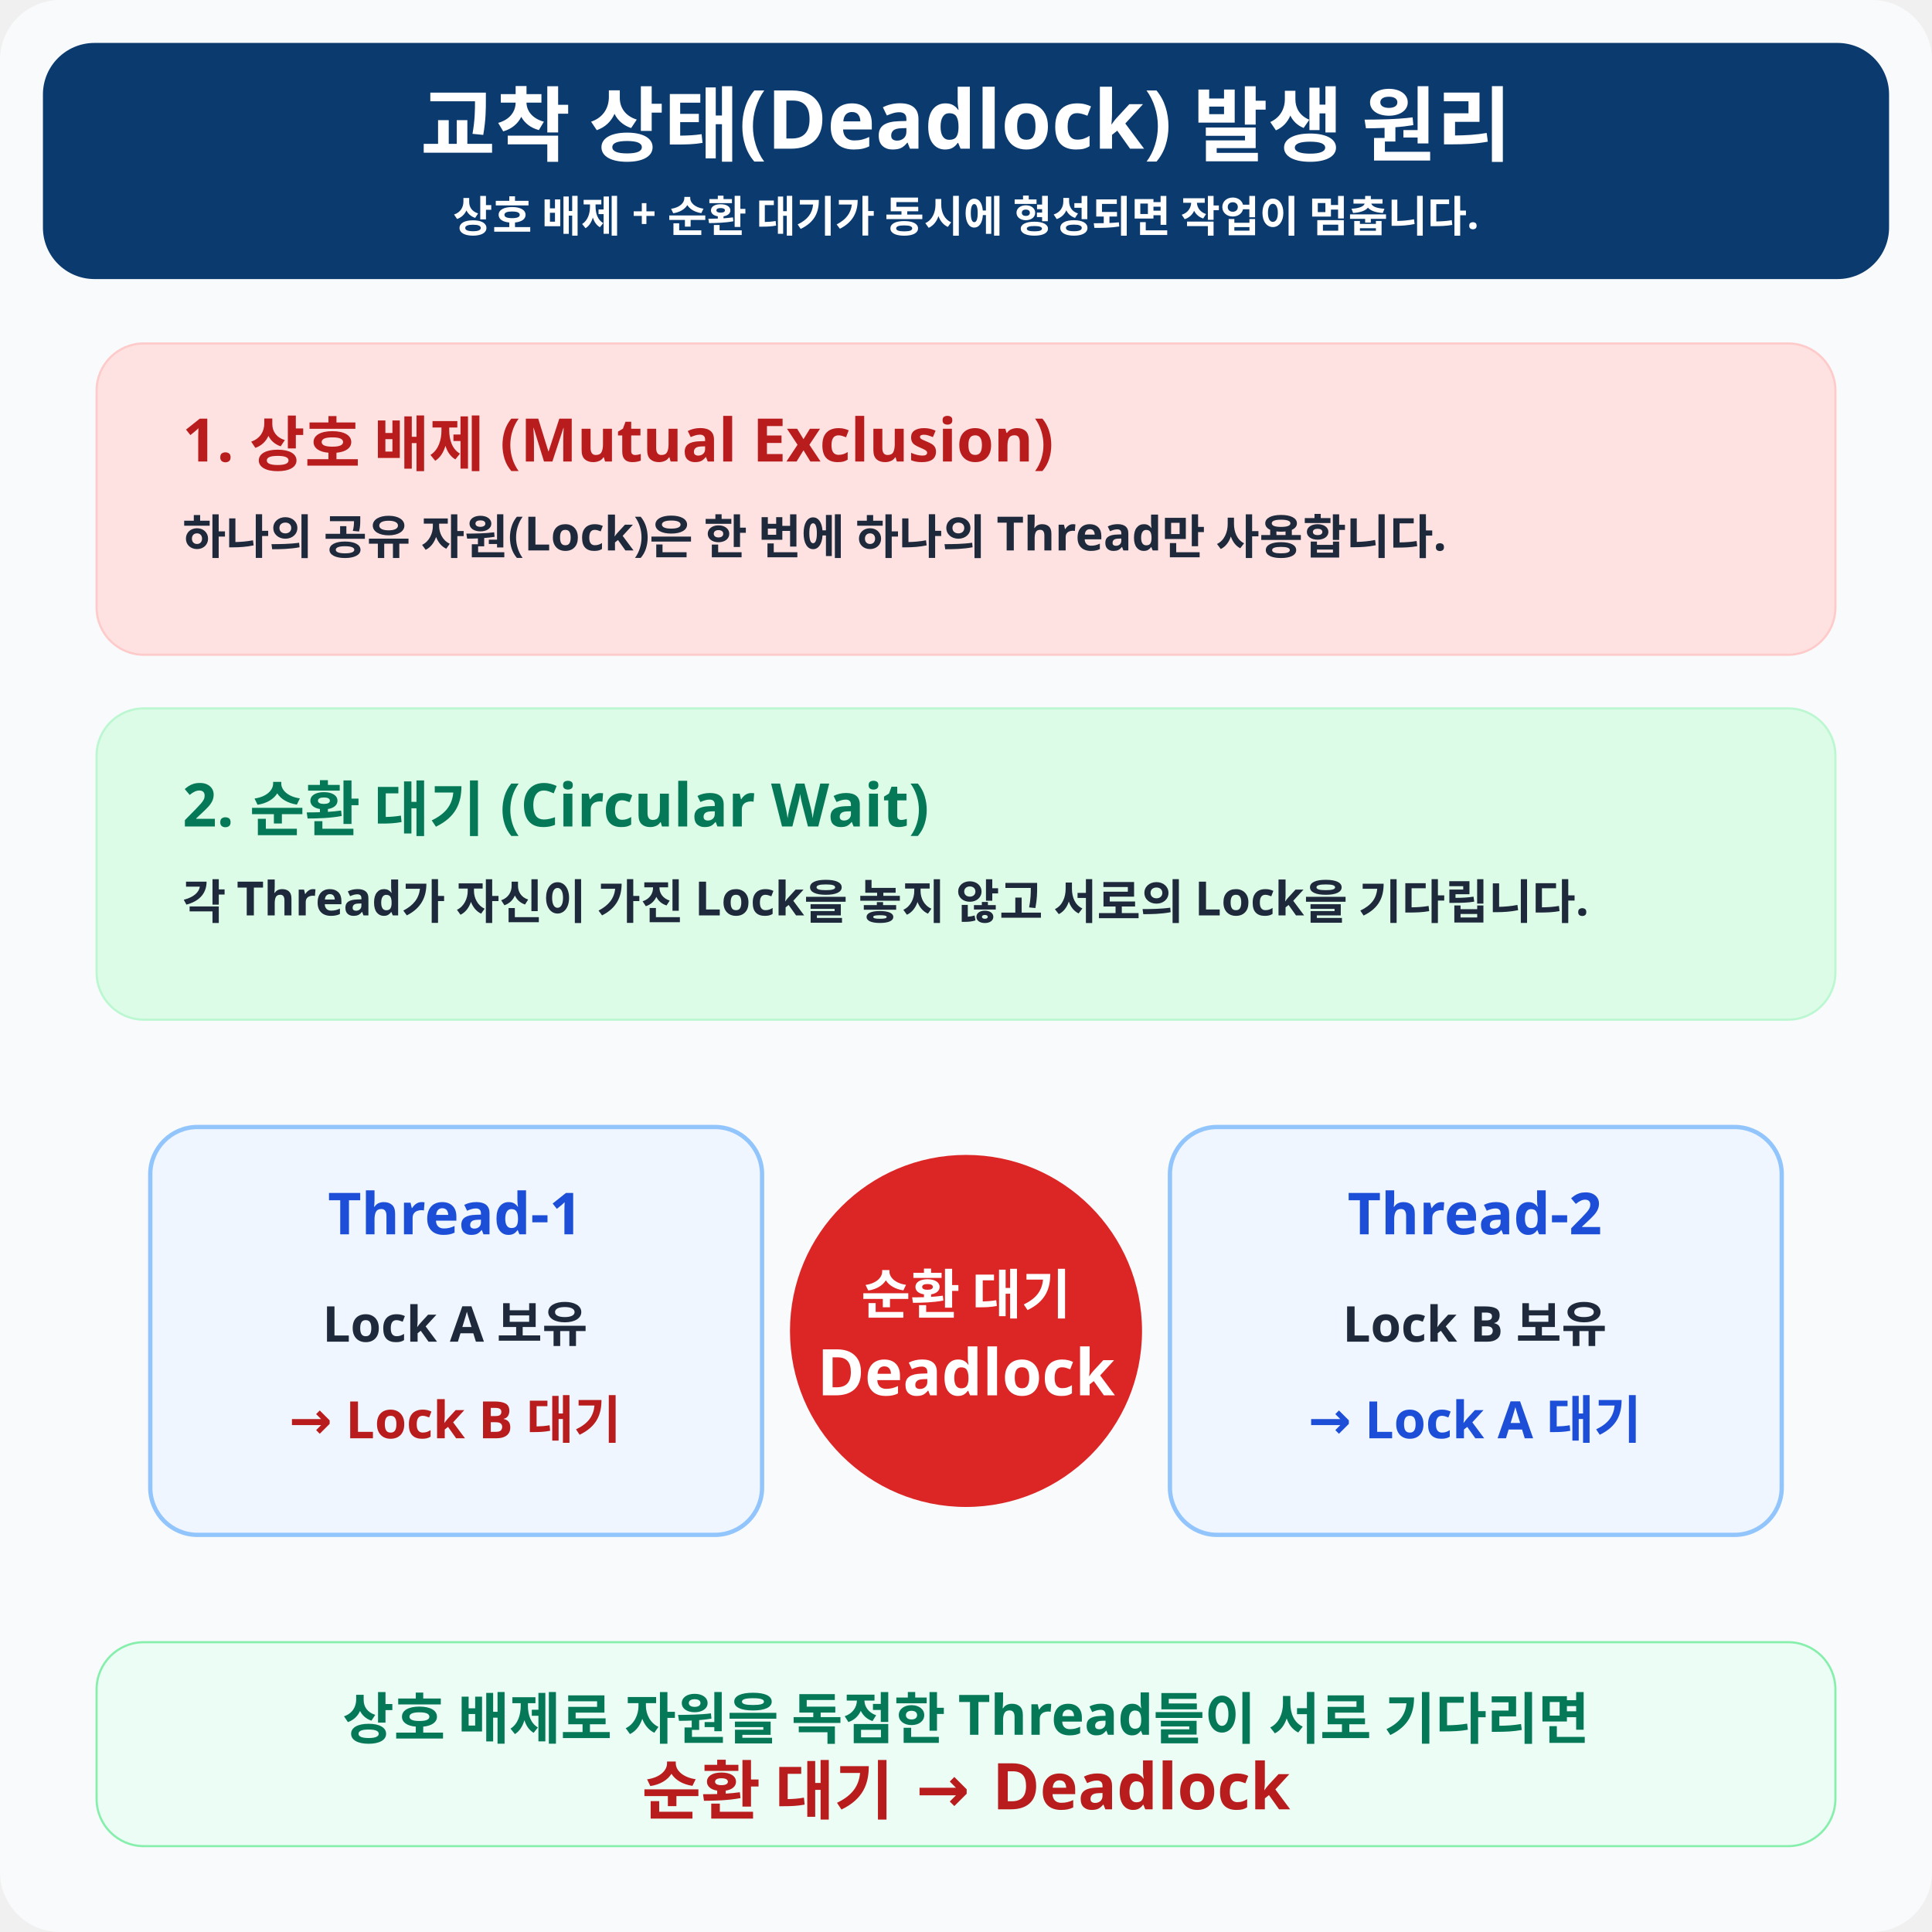
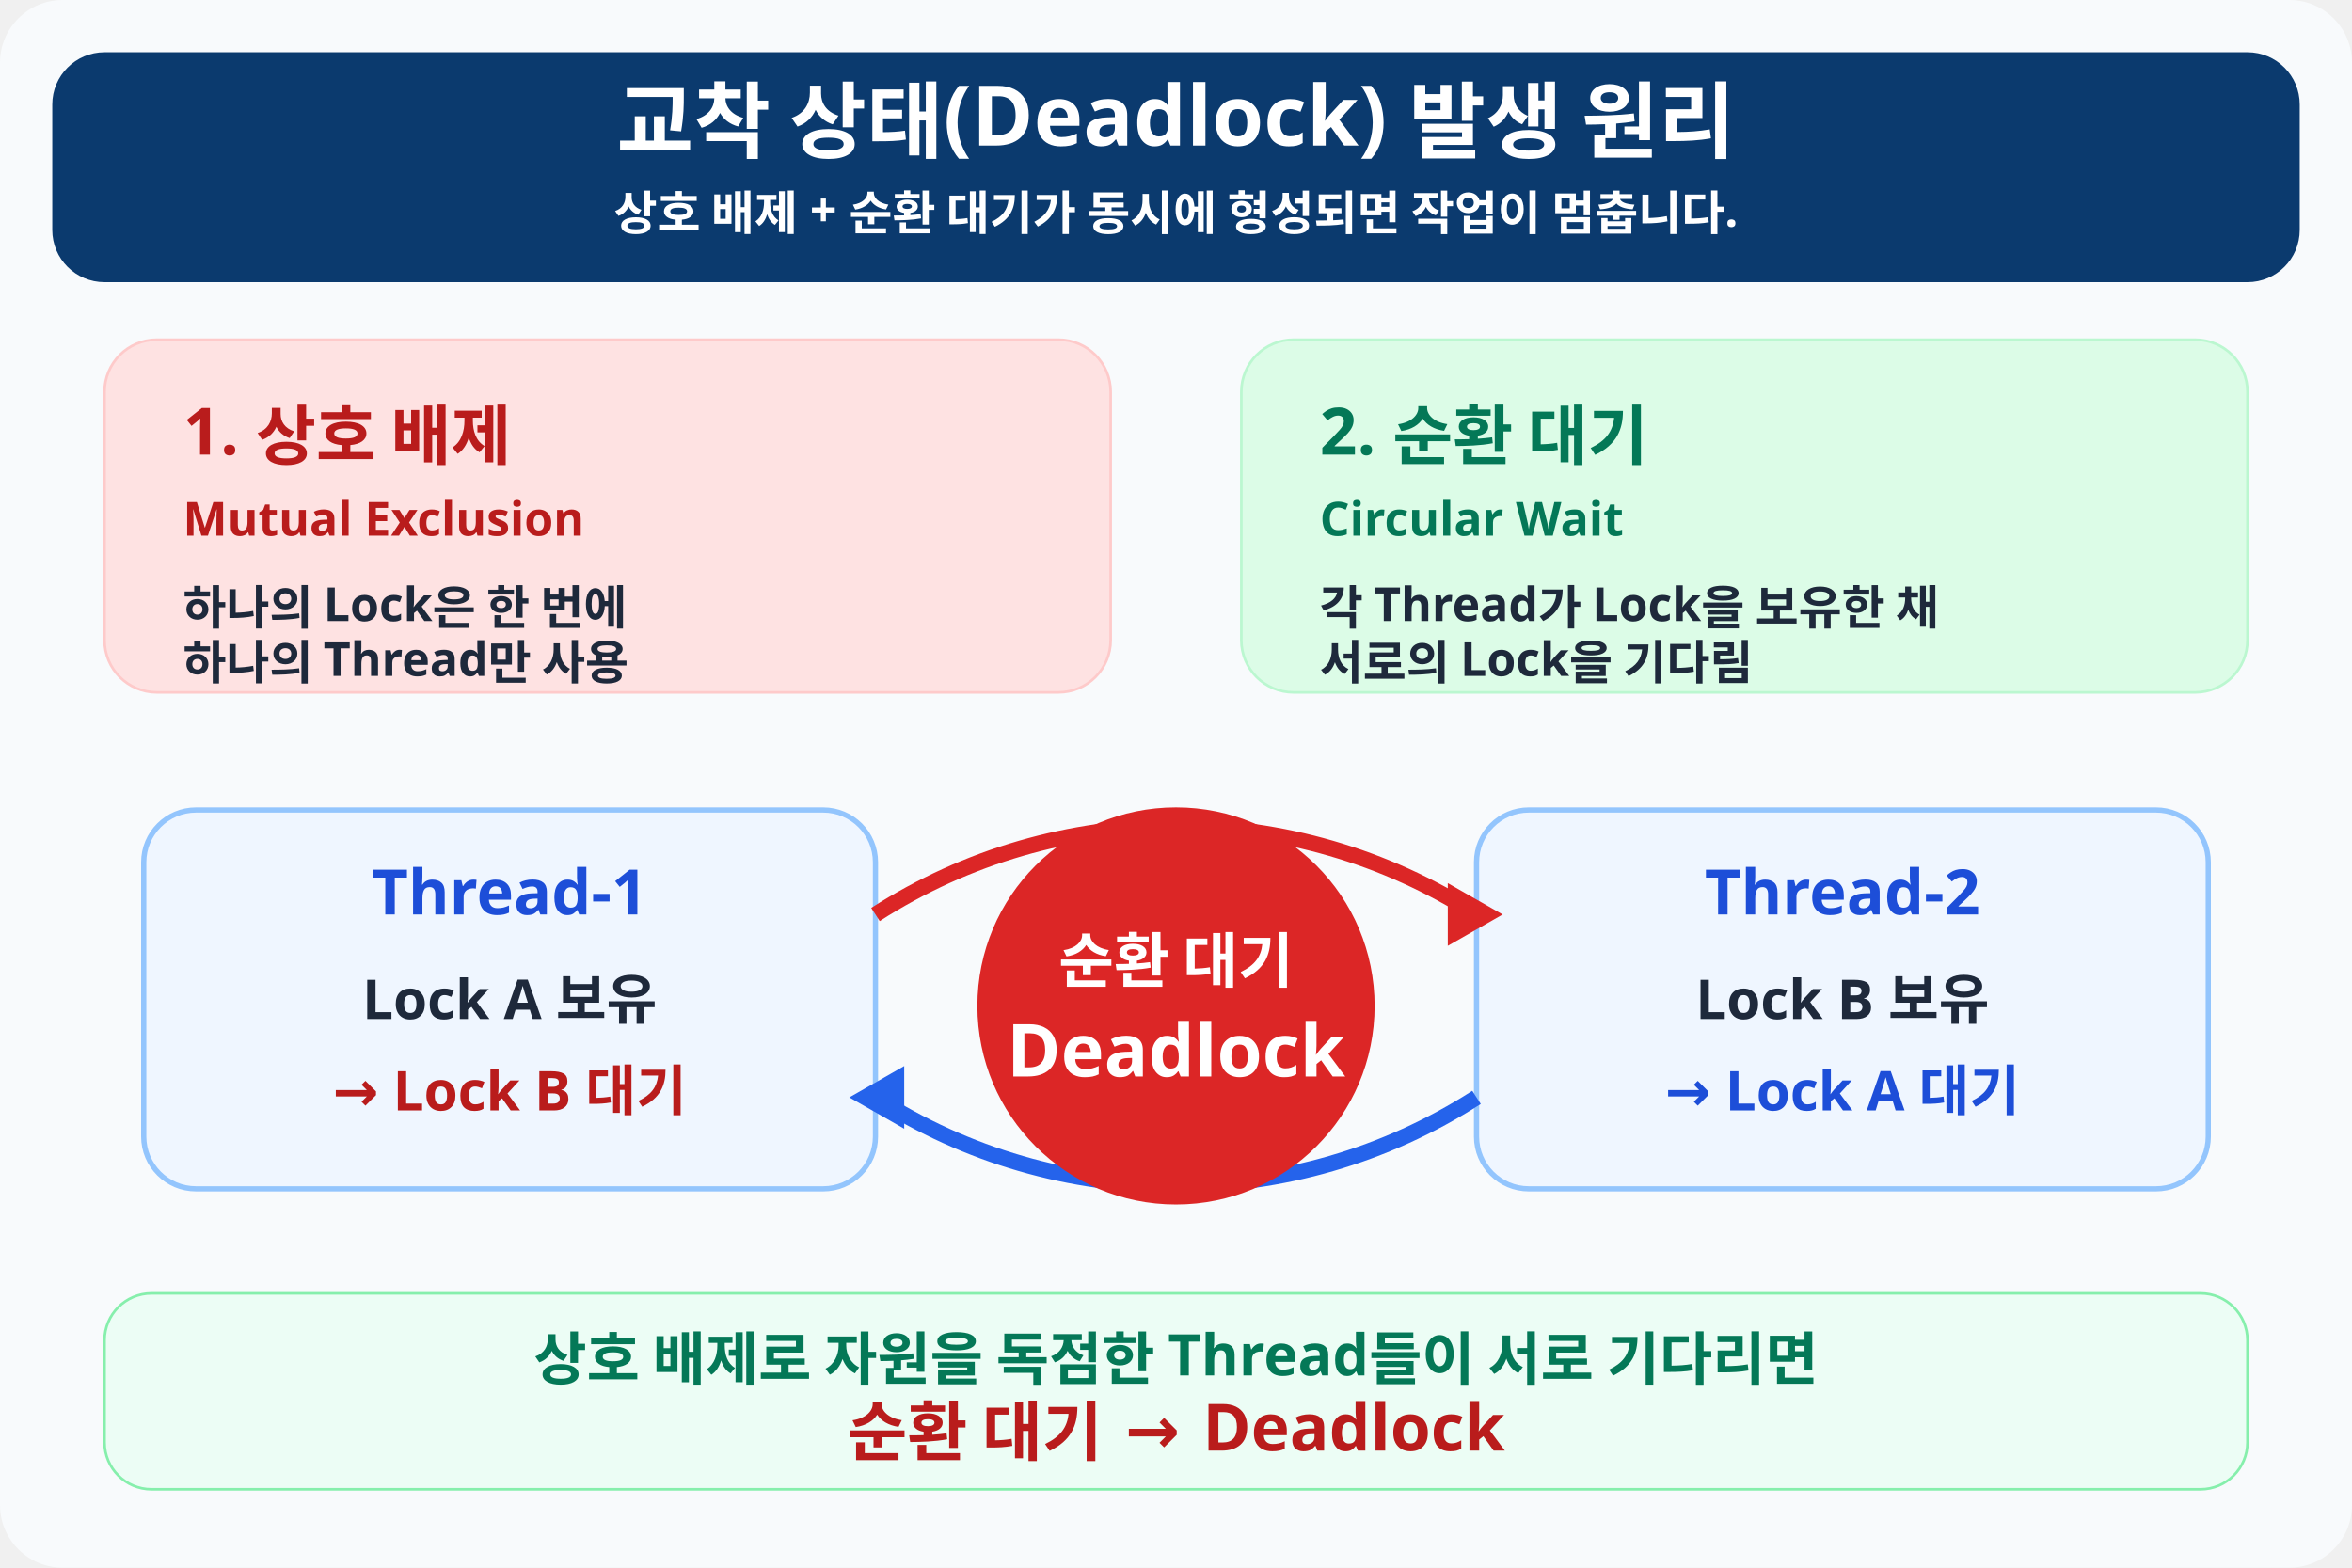
- <svg xmlns="http://www.w3.org/2000/svg" width="900" height="900" viewBox="0 0 900 900">
-   <rect width="900" height="900" rx="28" fill="#f8fafc" />
-   <rect x="20" y="20" width="860" height="110" rx="24" fill="#0b3a6e" />
-   <text x="450" y="72" text-anchor="middle" fill="#fff" style="font:700 38px sans-serif">교착 상태(Deadlock) 발생 원리</text>
-   <text x="450" y="108" text-anchor="middle" fill="#fff" style="font:600 20px sans-serif">상호 배제 + 순환 대기가 동시에 형성되면 작업이 멈춥니다.</text>
-   <rect x="45" y="160" width="810" height="145" rx="22" fill="#fee2e2" stroke="#fecaca" />
-   <text x="85" y="215" fill="#b91c1c" style="font:700 28px sans-serif">1. 상호 배제 (Mutual Exclusion)</text>
-   <text x="85" y="258" fill="#1e293b" style="font:600 22px sans-serif">하나의 공유 자원(Lock)은 한 번에 하나의 Thread만 사용합니다.</text>
-   <rect x="45" y="330" width="810" height="145" rx="22" fill="#dcfce7" stroke="#bbf7d0" />
-   <text x="85" y="385" fill="#047857" style="font:700 28px sans-serif">2. 순환 대기 (Circular Wait)</text>
-   <text x="85" y="428" fill="#1e293b" style="font:600 22px sans-serif">각 Thread가 자신이 가진 Lock을 놓지 않고 서로의 Lock을 기다립니다.</text>
-   <rect x="70" y="525" width="285" height="190" rx="22" fill="#eff6ff" stroke="#93c5fd" stroke-width="2" />
-   <text x="212" y="575" text-anchor="middle" fill="#1d4ed8" style="font:700 27px sans-serif">Thread-1</text>
-   <text x="212" y="625" text-anchor="middle" fill="#1e293b" style="font:600 23px sans-serif">Lock A 보유</text>
-   <text x="212" y="670" text-anchor="middle" fill="#b91c1c" style="font:700 24px sans-serif">→ Lock B 대기</text>
-   <rect x="545" y="525" width="285" height="190" rx="22" fill="#eff6ff" stroke="#93c5fd" stroke-width="2" />
-   <text x="687" y="575" text-anchor="middle" fill="#1d4ed8" style="font:700 27px sans-serif">Thread-2</text>
-   <text x="687" y="625" text-anchor="middle" fill="#1e293b" style="font:600 23px sans-serif">Lock B 보유</text>
-   <text x="687" y="670" text-anchor="middle" fill="#1d4ed8" style="font:700 24px sans-serif">→ Lock A 대기</text>
-   <circle cx="450" cy="620" r="82" fill="#dc2626" />
-   <text x="450" y="612" text-anchor="middle" fill="#fff" style="font:700 25px sans-serif">순환 대기</text>
-   <text x="450" y="650" text-anchor="middle" fill="#fff" style="font:700 30px sans-serif">Deadlock</text>
-   <rect x="45" y="765" width="810" height="95" rx="22" fill="#ecfdf5" stroke="#86efac" />
-   <text x="450" y="810" text-anchor="middle" fill="#047857" style="font:700 26px sans-serif">상호 배제로 자원을 독점한 Thread들이 서로 기다리면</text>
-   <text x="450" y="845" text-anchor="middle" fill="#b91c1c" style="font:700 30px sans-serif">순환 대기 → Deadlock</text>
+ <svg xmlns="http://www.w3.org/2000/svg" width="900" height="600" viewBox="0 0 900 600">
+   <rect width="900" height="600" rx="24" fill="#f8fafc" />
+   <rect x="20" y="20" width="860" height="88" rx="20" fill="#0b3a6e" />
+   <text x="450" y="58" text-anchor="middle" fill="#fff" style="font:700 32px sans-serif">교착 상태(Deadlock) 발생 원리</text>
+   <text x="450" y="88" text-anchor="middle" fill="#fff" style="font:600 18px sans-serif">상호 배제 + 순환 대기가 동시에 형성되면 작업이 멈춥니다.</text>
+   <rect x="40" y="130" width="385" height="135" rx="20" fill="#fee2e2" stroke="#fecaca" />
+   <text x="70" y="174" fill="#b91c1c" style="font:700 25px sans-serif">1. 상호 배제</text>
+   <text x="70" y="205" fill="#b91c1c" style="font:700 18px sans-serif">Mutual Exclusion</text>
+   <text x="70" y="239" fill="#1e293b" style="font:600 18px sans-serif">하나의 Lock은 한 번에</text>
+   <text x="70" y="260" fill="#1e293b" style="font:600 18px sans-serif">하나의 Thread만 사용</text>
+   <rect x="475" y="130" width="385" height="135" rx="20" fill="#dcfce7" stroke="#bbf7d0" />
+   <text x="505" y="174" fill="#047857" style="font:700 25px sans-serif">2. 순환 대기</text>
+   <text x="505" y="205" fill="#047857" style="font:700 18px sans-serif">Circular Wait</text>
+   <text x="505" y="239" fill="#1e293b" style="font:600 18px sans-serif">각 Thread가 Lock을 보유한 채</text>
+   <text x="505" y="260" fill="#1e293b" style="font:600 18px sans-serif">서로의 Lock을 기다림</text>
+   <rect x="55" y="310" width="280" height="145" rx="20" fill="#eff6ff" stroke="#93c5fd" stroke-width="2" />
+   <text x="195" y="350" text-anchor="middle" fill="#1d4ed8" style="font:700 24px sans-serif">Thread-1</text>
+   <text x="195" y="390" text-anchor="middle" fill="#1e293b" style="font:600 21px sans-serif">Lock A 보유</text>
+   <text x="195" y="425" text-anchor="middle" fill="#b91c1c" style="font:700 21px sans-serif">→ Lock B 대기</text>
+   <rect x="565" y="310" width="280" height="145" rx="20" fill="#eff6ff" stroke="#93c5fd" stroke-width="2" />
+   <text x="705" y="350" text-anchor="middle" fill="#1d4ed8" style="font:700 24px sans-serif">Thread-2</text>
+   <text x="705" y="390" text-anchor="middle" fill="#1e293b" style="font:600 21px sans-serif">Lock B 보유</text>
+   <text x="705" y="425" text-anchor="middle" fill="#1d4ed8" style="font:700 21px sans-serif">→ Lock A 대기</text>
+   <path d="M335 350 C405 305 495 305 565 350" fill="none" stroke="#dc2626" stroke-width="6" />
+   <polygon points="554,338 575,350 554,362" fill="#dc2626" />
+   <path d="M565 420 C495 465 405 465 335 420" fill="none" stroke="#2563eb" stroke-width="6" />
+   <polygon points="346,408 325,420 346,432" fill="#2563eb" />
+   <circle cx="450" cy="385" r="76" fill="#dc2626" />
+   <text x="450" y="376" text-anchor="middle" fill="#fff" style="font:700 23px sans-serif">순환 대기</text>
+   <text x="450" y="412" text-anchor="middle" fill="#fff" style="font:700 28px sans-serif">Deadlock</text>
+   <rect x="40" y="495" width="820" height="75" rx="18" fill="#ecfdf5" stroke="#86efac" />
+   <text x="450" y="528" text-anchor="middle" fill="#047857" style="font:700 22px sans-serif">상호 배제로 자원을 독점한 Thread들이 서로 기다리면</text>
+   <text x="450" y="557" text-anchor="middle" fill="#b91c1c" style="font:700 25px sans-serif">순환 대기 → Deadlock</text>
</svg>
